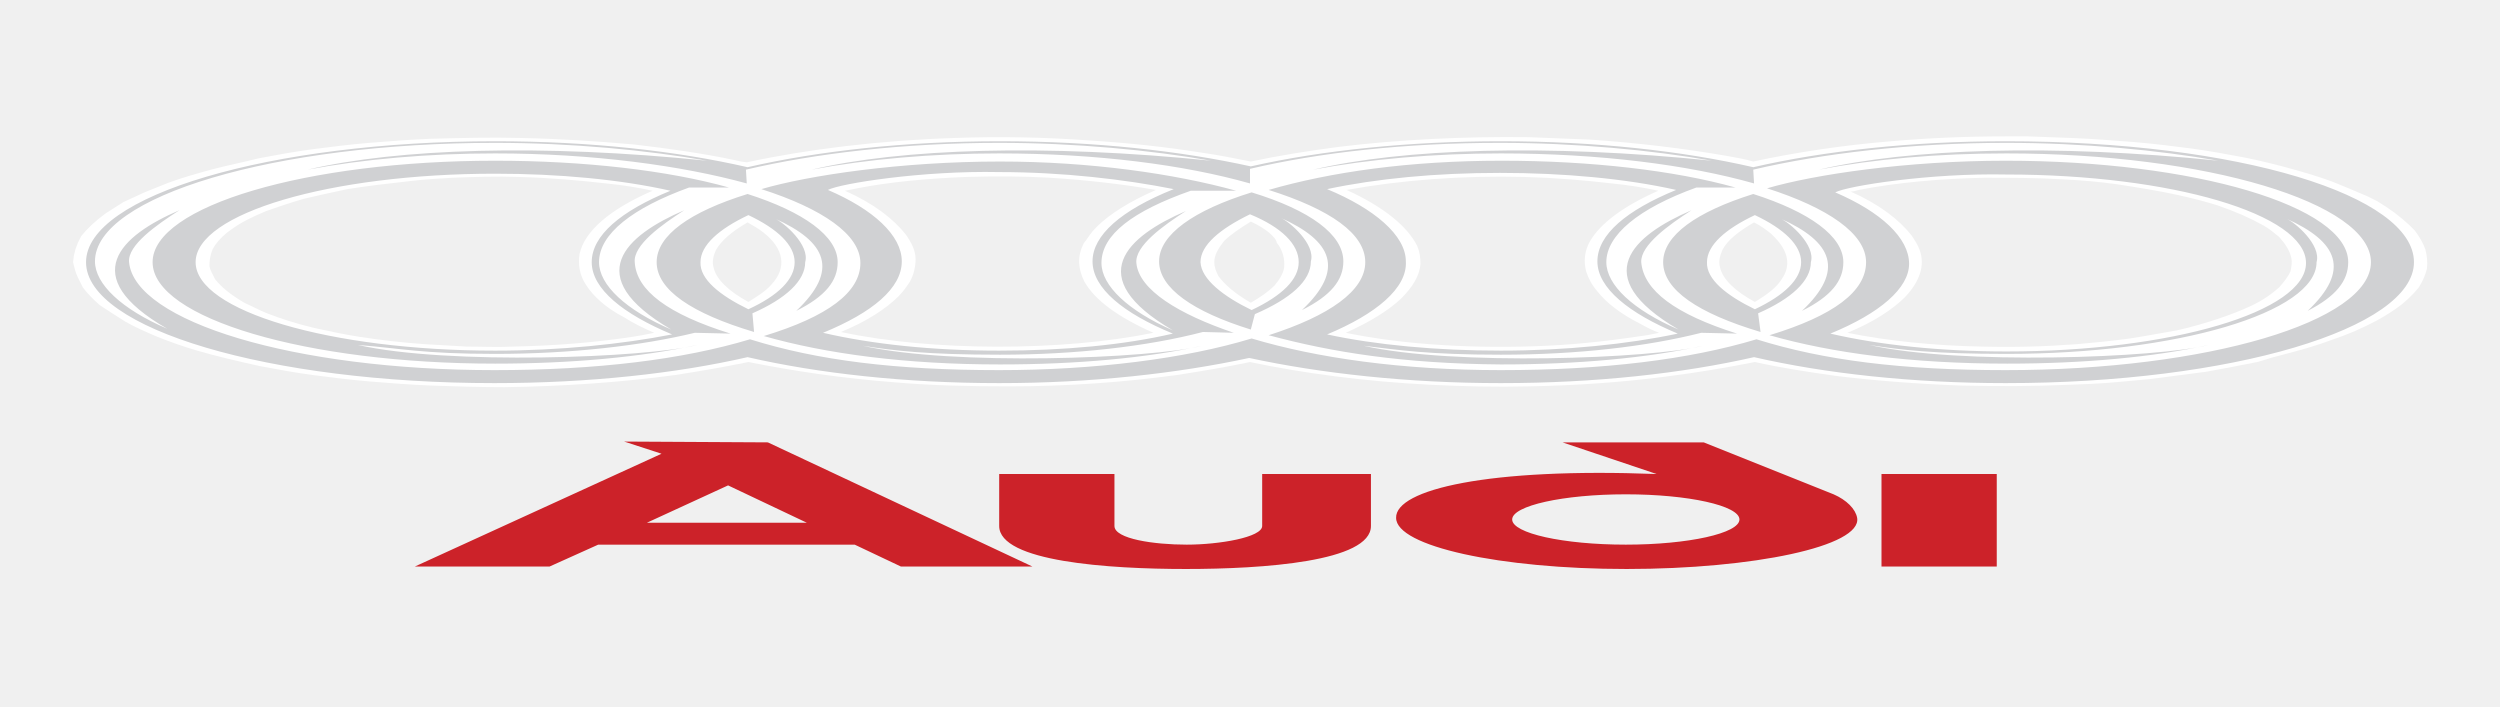
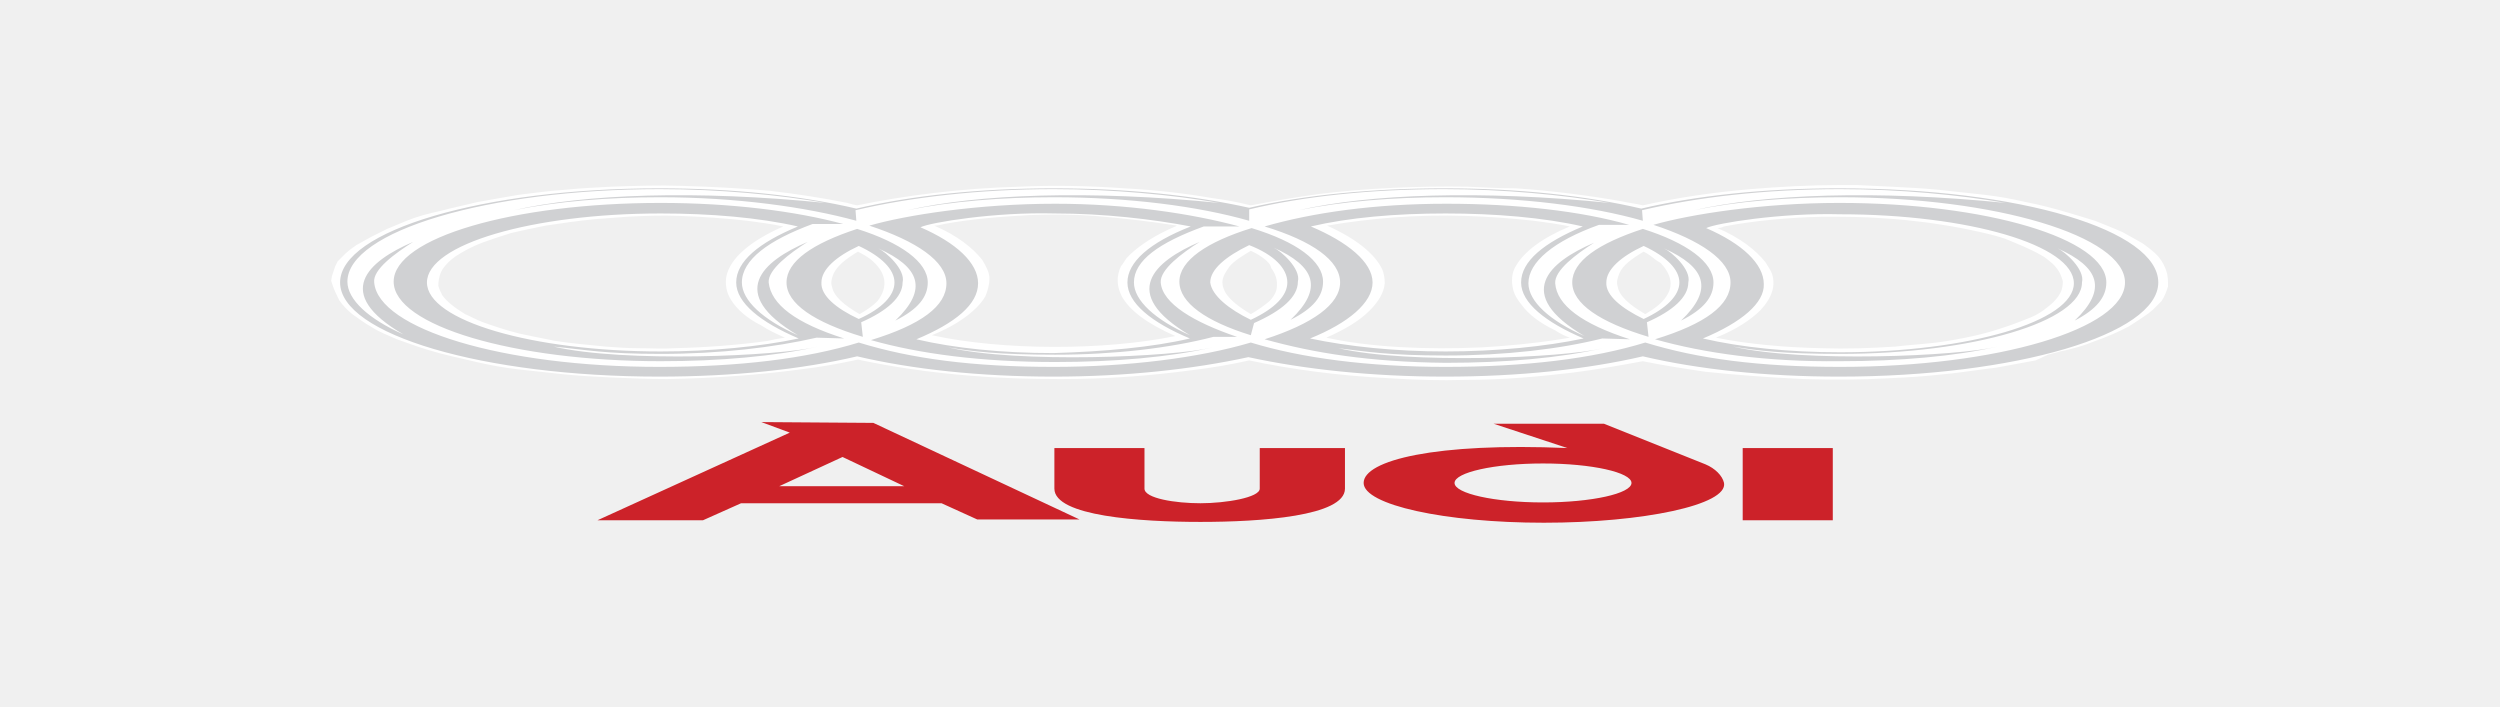
- <svg xmlns="http://www.w3.org/2000/svg" version="1.1" id="Layer_1" x="0px" y="0px" width="308" height="87" viewBox="0 0 308 87" style="enable-background:new 0 0 308 87;" xml:space="preserve">
+ <svg xmlns="http://www.w3.org/2000/svg" version="1.1" id="Layer_1" x="0px" y="0px" viewBox="0 0 308 87" style="enable-background:new 0 0 308 87;" xml:space="preserve">
  <style type="text/css">
	.st0{fill-rule:evenodd;clip-rule:evenodd;fill:#CC2229;}
	.st1{fill-rule:evenodd;clip-rule:evenodd;fill:#FFFFFF;}
	.st2{fill-rule:evenodd;clip-rule:evenodd;fill:#D0D1D3;}
</style>
  <g>
-     <path class="st0" d="M246,58.4v11.4h-14.2V58.4H246z M200.3,60.9c7.7,0,14,1.4,14,3.1c0,1.7-6.3,3.1-14,3.1s-14-1.4-14-3.1   C186.3,62.3,192.6,60.9,200.3,60.9z M204.1,58.4l-11.6-3.9h17.4l16,6.4c1.6,0.7,2.7,1.8,2.9,2.9c0.6,3.5-12.8,6.3-28.4,6.3   s-28.4-2.8-28.4-6.3C171.9,60.3,183.4,57.6,204.1,58.4L204.1,58.4z M137.3,64.8c0,1.6,4.9,2.3,8.9,2.3s9.3-0.9,9.3-2.3v-6.4h13.4   v6.4c0,4.4-13.3,5.3-22.8,5.3c-9.5,0-23-0.9-23-5.3v-6.4h14.2V64.8z M94.6,54.5l32.6,15.3H111l-5.7-2.7H73.7l-6,2.7H51.1l30.4-13.9   l-4.6-1.5L94.6,54.5L94.6,54.5z M99.4,64.4H79.7l10-4.6L99.4,64.4L99.4,64.4z" />
-     <path class="st1" d="M244.2,42.7c4,0.1,7.7,0,11.7-0.3c2.2-0.2,4.4-0.4,6.5-0.7c2-0.3,4-0.7,5.8-1c1.8-0.4,3.5-0.9,5-1.4   c1.5-0.5,2.8-1,4.1-1.6c1.5-0.7,2.6-1.5,3.5-2.3c0.6-0.7,1.1-1.3,1.4-2c0.1-0.5,0.2-1.1,0.1-1.6c-0.2-0.9-0.7-1.7-1.5-2.6   c-0.6-0.5-1.2-1-1.9-1.4c-1.6-0.9-3.4-1.7-5.7-2.5c-1.6-0.5-3.2-0.9-5-1.3c-2.3-0.5-4.8-0.9-7.4-1.3c-2.1-0.3-4.4-0.5-6.6-0.6   c-3.2-0.2-6.4-0.2-9.7-0.2c-5.4,0.1-10.9,0.6-15.5,1.5c-0.3,0.1-0.7,0.2-1,0.2c3.6,1.6,6,3.5,7.5,5.4c0.4,0.6,0.8,1.2,1,1.8   c0.7,1.9,0,3.9-1.8,5.8c-1.5,1.5-3.9,3.1-7.1,4.4C232.5,42,238.4,42.6,244.2,42.7L244.2,42.7z M218.2,28.8c-0.6-0.5-1.3-1-2.1-1.4   c-1.9,1.1-3.3,2.2-3.9,3.4c-0.3,0.7-0.5,1.4-0.3,2.1c0.3,1.5,1.9,3,4.3,4.3c1.5-0.9,2.7-1.8,3.3-2.8c1.2-1.7,0.8-3.5-0.9-5.2   L218.2,28.8z M190.5,42.6c4.4-0.2,8.4-0.7,12.4-1.3l1.5-0.3c-0.8-0.3-1.6-0.7-2.3-1.1c-2.4-1.2-4.2-2.6-5.3-4   c-0.7-0.8-1.1-1.6-1.4-2.5c-0.3-1.2-0.2-2.5,0.5-3.7c1.3-2.2,4.1-4.3,8.4-6.2c-1.8-0.4-3.7-0.7-5.7-0.9c-3.4-0.4-7.1-0.7-10.8-0.8   c-7.7-0.2-15.3,0.4-21.9,1.6c4.6,2.1,7.5,4.5,8.7,6.9c0.3,0.7,0.4,1.4,0.4,2.2c-0.1,1.5-1,2.9-2.4,4.3c-1.6,1.5-3.9,2.9-6.8,4.2   C173,42.5,182,43,190.5,42.6L190.5,42.6z M156.4,28.7c-0.6-0.5-1.4-1-2.3-1.4c-1.3,0.8-2.5,1.6-3.3,2.4c-0.7,0.9-1.2,1.7-1.2,2.6   c0,0.6,0.2,1.1,0.5,1.7c0.8,1.1,2.1,2.2,4,3.3c1.2-0.7,2.2-1.4,2.9-2.1c0.6-0.7,1.1-1.5,1.2-2.2c0.1-1-0.1-2.1-0.9-3.1   C157.2,29.4,156.8,29.1,156.4,28.7L156.4,28.7z M134.6,28.5c1.4-1.6,3.6-3.1,6.5-4.5l1.1-0.5l0.2-0.1c-4-0.7-8.3-1.2-13-1.5   c-3.4-0.2-7-0.2-10.4-0.1c-4.8,0.2-9.3,0.6-13.4,1.4c-0.5,0.1-1,0.2-1.5,0.3c3.6,1.6,6,3.5,7.5,5.4c0.7,1,1.2,2,1.2,3   c0,0.9-0.2,1.9-0.7,2.8c-0.4,0.6-0.8,1.2-1.4,1.8c-1.5,1.5-3.9,3.1-7.1,4.4c11.1,2.4,27.3,2.4,38.5,0.1c-4.3-1.9-7.2-4-8.5-6.3   c-0.8-1.6-0.9-3.1-0.1-4.7C133.9,29.5,134.2,29,134.6,28.5L134.6,28.5z M94,28.6c-0.5-0.4-1.2-0.8-1.9-1.2   c-1.9,1.1-3.2,2.2-3.9,3.4c-0.3,0.7-0.5,1.4-0.3,2.1c0.3,1.5,1.9,3,4.3,4.3c1.1-0.7,2.1-1.3,2.8-2.1C97,33,96.6,30.6,94,28.6z    M72.2,35.1c-0.8-1.2-1-2.5-0.8-3.8c0.6-2.8,3.7-5.5,9-7.8c-1.8-0.4-3.7-0.7-5.7-0.9c-3.5-0.4-7.1-0.7-10.8-0.8   c-2.8-0.1-5.5,0-8.2,0.1c-1.7,0.1-3.4,0.2-5.1,0.4c-2.7,0.3-5.3,0.6-7.8,1c-1.9,0.4-3.7,0.8-5.4,1.2c-1.7,0.5-3.2,1-4.6,1.5   c-1.7,0.7-3.1,1.4-4.2,2.2c-0.9,0.6-1.6,1.3-2.1,2l-0.3,0.5c-0.3,0.7-0.4,1.4-0.4,2.1c0.1,0.5,0.4,1,0.7,1.6c0.8,1,1.9,1.9,3.6,2.9   c0.9,0.4,1.8,0.9,2.8,1.3c1.8,0.7,3.7,1.3,5.8,1.8c1.8,0.4,3.7,0.8,5.6,1.1c2.6,0.4,5.2,0.7,8,0.9c1.7,0.1,3.5,0.2,5.2,0.3   c1.9,0,3.8,0.1,5.7,0c5.1-0.1,10.1-0.5,14.7-1.2l1.2-0.2l1.5-0.3c-1.4-0.6-2.6-1.2-3.7-1.9C74.6,37.9,73.1,36.5,72.2,35.1z    M278.1,44.6c-2,0.4-4.1,0.8-6.3,1.2c-2.3,0.3-4.6,0.6-6.9,0.9c-2.4,0.2-4.9,0.5-7.4,0.6l-2.5,0.1c-4.5,0.2-8.9,0.2-13.4,0.1   c-5.4-0.2-10.6-0.6-15.5-1.2c-3.5-0.5-6.8-1-9.9-1.7c-3.5,0.7-7.1,1.3-11,1.8c-5.4,0.7-11.1,1.1-16.9,1.2c-4,0.1-8.1,0-12.1-0.2   c-8-0.4-15.6-1.4-22.2-2.8c-2.8,0.6-5.8,1.1-9,1.6c-6.6,0.9-13.5,1.4-20.7,1.4c-4.8,0-9.5-0.1-14.1-0.5c-6.5-0.5-12.5-1.4-18-2.5   c-2.9,0.6-5.8,1.1-9,1.6c-6.6,0.9-13.8,1.4-21.1,1.5c-3,0-6-0.1-9-0.2c-2.5-0.1-5.1-0.3-7.5-0.5c-2.4-0.2-4.8-0.5-7.1-0.8   c-2.2-0.3-4.4-0.7-6.5-1.1c-2.7-0.6-5.3-1.2-7.7-1.9c-1.7-0.5-3.4-1.1-4.9-1.7c-1.4-0.6-2.8-1.2-4-1.9c-1.1-0.7-2.2-1.4-3.1-2   c-0.8-0.7-1.5-1.4-2.1-2.2c-0.4-0.8-0.8-1.5-1-2.3L9,32.3l0.1-0.8l0.2-0.8l0.3-0.8l0.4-0.8l0.6-0.7l0.7-0.7l0.8-0.7l0.9-0.7   l1.1-0.7l1.1-0.7l1.3-0.6l1.3-0.6l1.5-0.6l1.5-0.6c1.6-0.6,3.4-1.1,5.2-1.6c1.9-0.5,3.9-0.9,5.9-1.4c2.1-0.4,4.3-0.8,6.5-1.1   c2.3-0.3,4.7-0.6,7.1-0.8c2.5-0.2,5-0.4,7.5-0.5c3.7-0.1,7.5-0.2,11.2-0.1c4.8,0.1,9.4,0.4,13.9,0.8c4.3,0.5,8.5,1.1,12.3,1.9   l0.9,0.2L92,20c7.4-1.6,16.3-2.7,25.6-3c5.5-0.2,11.1-0.1,16.5,0.3c4.9,0.3,9.5,0.8,13.9,1.5c2.1,0.3,4.1,0.7,6.1,1.1   c3.3-0.7,7-1.3,10.8-1.8c7.3-0.9,15.5-1.3,23.4-1.2c2.5,0.1,5.1,0.2,7.6,0.3c5.9,0.4,11.6,1.1,16.8,2c1.1,0.2,2.3,0.4,3.3,0.7   c5.1-1.1,10.9-2,17-2.5c4.6-0.4,9.3-0.6,14.1-0.6l2.7,0l2.7,0.1l2.7,0.1c2.6,0.1,5.1,0.3,7.7,0.5c2.4,0.2,4.8,0.5,7.1,0.8   c2.2,0.3,4.4,0.7,6.5,1.1c2,0.4,4,0.9,5.8,1.4c1.8,0.5,3.5,1,5.1,1.6c1.5,0.6,2.9,1.2,4.3,1.8l1.2,0.6l1.1,0.7l1,0.7L296,27   l0.8,0.7l0.7,0.7c0.6,0.8,1,1.5,1.3,2.3c0.2,0.8,0.3,1.6,0.2,2.4c-0.2,0.8-0.5,1.5-1,2.3l-0.6,0.7l-0.7,0.7l-0.8,0.7   c-0.9,0.7-2,1.4-3.1,2c-1.7,0.9-3.5,1.7-5.6,2.4c-1.6,0.6-3.3,1.1-5.2,1.6l-1.9,0.5L278.1,44.6L278.1,44.6z" />
-     <path class="st2" d="M92.9,40.9c-7.7-2.3-12-5.2-12-8.6c0-3.3,4.1-6.2,11.2-8.4c6.9,2.2,11.1,5.2,11.1,8.4c0,2.3-1.5,4.2-5.1,6   c5.3-5,3.8-8.5-2.7-11.4c1.2,0.5,4.4,3.3,3.8,5.4c0,2.3-2.4,4.5-6.5,6.3L92.9,40.9L92.9,40.9z M297.4,32.3   c0,8.2-22.6,14.9-50.3,14.9c-11.6,0-22.3-1.2-31-3.2c-8.8,2-19.5,3.2-31.2,3.2c-11.5,0-22.2-1.2-31-3.1c-8.8,1.9-19.4,3.1-30.8,3.1   c-11.6,0-22.3-1.2-31-3.2c-8.7,2-19.5,3.2-31.2,3.2c-27.7,0-50.3-6.7-50.3-14.9S33.3,17.4,61,17.4c11.7,0,22.4,1.2,31.1,3.2   c8.7-2,19.5-3.2,31.1-3.2c11.7,0,22.3,1.2,30.9,3.1c8.8-2,19.7-3.1,30.8-3.1c11.7,0,22.4,1.2,31.1,3.2c8.7-2,19.5-3.2,31.1-3.2   C275.9,17.4,297.4,24.1,297.4,32.3L297.4,32.3z M247.2,18.9c-8.5,0-16.3,0.7-23.1,2c11.1-2.6,28.8-3.2,49.2-1.1   c-7.3-1.3-16.8-2.2-26.1-2.2c-11.8,0-22.7,1.3-31.2,3.3l0.1,1.7c-8.1-2.3-19.1-3.7-31.2-3.7c-8.2,0-16.2,0.7-23.1,2   c11-2.6,28.8-3.2,49.1-1.1c-7.3-1.3-16.8-2.2-26.1-2.2c-11.7,0-22.3,1.2-30.8,3.2v1.8c-8.1-2.3-18.9-3.7-30.9-3.7   c-8.2,0-16.2,0.7-23.1,2c11-2.6,28.8-3.2,49.2-1.1c-7.3-1.3-16.8-2.2-26.1-2.2c-11.7,0-22.7,1.3-31.2,3.3l0.1,1.7   C84,20.4,73,18.9,61,18.9c-8.2,0-16.2,0.7-23.1,2c11.1-2.6,28.8-3.2,49.2-1.1c-7.3-1.3-16.8-2.2-26.1-2.2   c-27.2,0-49.3,6.6-49.3,14.6c0,2.8,3.3,5.9,8.9,8.3C9.3,34,14.9,29,22.1,25.9c-2.8,1.8-6.4,4.3-6.2,6.4c0.7,7.3,20.3,13.3,45,13.3   c12.6,0,23.2-1.3,31.5-3.8c8.3,2.6,17.9,3.8,30.7,3.8c11.7,0,22.9-1.4,31.1-3.9c8,2.4,18.5,3.9,30.7,3.9c12.6,0,23.2-1.3,31.5-3.8   c8.3,2.6,17.9,3.8,30.7,3.8c24.8,0,45-6,45-13.3C292.1,25,271.8,18.9,247.2,18.9L247.2,18.9z M148.2,40.9c-6.9,1.8-15.8,2.8-25,2.8   c-9,0-13.1-0.5-16.9-1.1c11,2.5,35.5,1.6,41.8,0c-6.8,1.5-15.4,2.3-24.9,2.3c-11.6,0-21.4-1.3-29.1-3.5c7.9-2.4,11.9-5.4,11.9-9   c0-3.5-4.7-6.7-12.2-9.1c5.8-1.7,17.2-3.4,29.4-3.4c11.1,0,21.5,1.5,29.1,3.6h-5.6c-7.1,2.5-11,5.4-11,8.9c0,2.8,3.3,5.9,8.8,8.3   c-11.3-6.6-5.6-11.6,1.6-14.7c-2.8,1.8-6.3,4.3-6.1,6.4c0.3,3.3,5.2,6.3,12,8.6L148.2,40.9L148.2,40.9z M154.1,40.6   c-7.1-2.2-11.3-5.1-11.3-8.4s4.3-6.3,11.4-8.5c7.2,2.2,11.3,5.2,11.3,8.5c0,2.3-1.5,4.2-5.1,6c5.3-5,3.8-8.5-2.7-11.4   c1.2,0.5,4.4,3.3,3.8,5.4c0,2.4-2.5,4.6-6.9,6.5L154.1,40.6L154.1,40.6z M156.3,41.3c7.5-2.4,11.9-5.5,11.9-9   c0-3.5-4.3-6.5-11.9-8.9c7.6-2.2,17.3-3.6,28.7-3.6c11,0,21.3,1.2,28.8,3.3l-4.8,0c-7.2,2.6-11.1,5.9-11.1,9.2   c0,2.8,3.3,5.9,8.9,8.3c-11.3-6.6-5.6-11.6,1.6-14.7c-2.8,1.8-6.3,4.3-6.2,6.4c0.3,3.5,4.2,6.4,11.8,8.8l-4.4-0.1   c-6.7,1.7-15.3,2.7-24.7,2.7c-9,0-12.7-0.6-16.9-1.1c11,2.5,35.5,1.6,41.8,0c-6.8,1.5-15.4,2.3-24.9,2.3   C172.8,44.8,164.1,43.4,156.3,41.3L156.3,41.3z M163.5,41.2c6,1.3,13.5,2,21.4,2c7.9,0,15.7-0.8,21.8-2.1c-6-2.5-9.9-5.6-9.9-8.9   c0-3.3,3.6-6.3,9.7-8.8c-6.2-1.4-13.9-2.1-21.7-2.1c-7.9,0-15.2,0.7-21.3,2c5.8,2.4,9.7,5.7,9.7,8.9   C173.4,35.5,169.5,38.7,163.5,41.2L163.5,41.2z M154.2,38.2c3.8-1.8,5.8-3.8,5.8-5.9c0-2.2-2.1-4.3-6-5.9c-3.7,1.8-6.1,3.8-6.1,5.9   C148,34.4,150.7,36.5,154.2,38.2z M144.5,41.1c-6.1-2.5-9.9-5.6-9.9-8.9c0-3.2,3.5-6.3,10-8.9c-6-1.2-13.7-2.1-21.5-2.1   c-9.4-0.2-19.6,1.4-21.1,2.2c5.6,2.4,9.1,5.6,9.1,8.8c0,3.3-3.6,6.3-9.7,8.8c6,1.4,13.5,2.2,21.7,2.2   C131.1,43.2,138.5,42.5,144.5,41.1L144.5,41.1z M90,41.1l-4.4-0.1C79,42.6,70.3,43.6,61,43.6c-9,0-11.7-0.7-16.9-1.1   c11,2.5,35.5,1.6,41.8,0C79,44,70.4,44.8,61,44.8c-23.2,0-42.2-5.6-42.2-12.5s19-12.5,42.2-12.5c11,0,21.3,1.2,28.8,3.3l-4.9,0   c-6.9,2.5-11.1,5.7-11.1,9.2c0,2.8,3.3,5.9,8.9,8.3C71.4,34,77.1,29,84.3,25.9c-2.8,1.8-6.3,4.3-6.1,6.4   C78.4,35.8,82.3,38.7,90,41.1L90,41.1z M92.2,38.1c3.7-1.7,5.7-3.7,5.7-5.8c0-2.1-2.1-4.1-5.7-5.8c-3.6,1.7-5.9,3.7-5.9,5.8   C86.2,34.4,88.7,36.4,92.2,38.1L92.2,38.1z M82.8,41.2c-6-2.5-9.9-5.6-9.9-8.9c0-3.3,3.6-6.3,9.7-8.8c-6.2-1.4-13.8-2.1-21.6-2.1   c-20.3,0-36.9,4.9-36.9,10.9c0,6,16.6,10.9,36.9,10.9C68.9,43.2,76.7,42.4,82.8,41.2L82.8,41.2z M216.9,40.9   c-7.7-2.3-12-5.2-12-8.6c0-3.3,4.1-6.2,11.1-8.4c6.9,2.2,11.1,5.2,11.1,8.4c0,2.3-1.5,4.2-5.1,6c5.3-5,3.8-8.5-2.7-11.4   c1.2,0.5,4.4,3.3,3.8,5.4c0,2.3-2.4,4.5-6.5,6.3L216.9,40.9L216.9,40.9z M218,41.3c7.9-2.4,11.9-5.4,11.9-9c0-3.5-4.7-6.7-12.2-9.1   c5.8-1.7,17.2-3.4,29.4-3.4c23.2,0,42.2,5.6,42.2,12.5c0,2.3-1.5,4.2-5,6c5.3-5,3.8-8.5-2.7-11.4c1.2,0.5,4.4,3.3,3.8,5.4   c0,6.2-17.2,11.3-38.2,11.3c-9,0-13.1-0.5-16.9-1.1c11,2.5,35.5,1.6,41.8,0c-6.8,1.5-15.4,2.3-24.8,2.3   C235.5,44.8,225.7,43.5,218,41.3z M225.5,41.1c6,1.4,13.6,2.2,21.7,2.2c20.3,0,36.9-4.9,36.9-10.9c0-6-16.6-10.9-36.9-10.9   c-9.4-0.2-19.6,1.4-21.1,2.2c5.6,2.4,9.1,5.6,9.1,8.8C235.2,35.5,231.6,38.6,225.5,41.1L225.5,41.1z M216.2,38.1   c3.6-1.7,5.7-3.7,5.7-5.8c0-2.1-2.1-4.1-5.7-5.8c-3.6,1.7-5.9,3.7-5.9,5.8C210.2,34.4,212.7,36.4,216.2,38.1z" />
+     <path class="st0" d="M225.8,55.2v8.9h-11.1v-8.9H225.8z M190.1,57.1c6,0,10.9,1.1,10.9,2.4s-4.9,2.4-10.9,2.4s-10.9-1.1-10.9-2.4   S184.1,57.1,190.1,57.1z M193.1,55.2l-9.1-3h13.6l12.5,5c1.2,0.5,2.1,1.4,2.3,2.3c0.5,2.7-10,4.9-22.2,4.9   c-12.2,0-22.2-2.2-22.2-4.9C168,56.7,176.9,54.5,193.1,55.2L193.1,55.2z M141,60.2c0,1.2,3.8,1.8,6.9,1.8c3.1,0,7.3-0.7,7.3-1.8v-5   h10.5v5c0,3.4-10.4,4.1-17.8,4.1c-7.4,0-18-0.7-18-4.1v-5H141V60.2L141,60.2z M107.6,52.1l25.4,11.9h-12.6L116,62H91.3l-4.7,2.1   h-13l23.7-10.8L93.8,52L107.6,52.1L107.6,52.1z M111.4,59.9H96l7.8-3.6L111.4,59.9L111.4,59.9z" />
+     <path class="st1" d="M224.4,42.9c3.1,0.1,6,0,9.1-0.2c1.7-0.2,3.4-0.3,5.1-0.5c1.6-0.2,3.1-0.5,4.5-0.8c1.4-0.3,2.7-0.7,3.9-1.1   c1.2-0.4,2.2-0.8,3.2-1.2c1.2-0.5,2-1.2,2.7-1.8c0.5-0.5,0.9-1,1.1-1.6c0.1-0.4,0.2-0.9,0.1-1.2c-0.2-0.7-0.5-1.3-1.2-2   c-0.5-0.4-0.9-0.8-1.5-1.1c-1.2-0.7-2.7-1.3-4.4-2c-1.2-0.4-2.5-0.7-3.9-1c-1.8-0.4-3.7-0.7-5.8-1c-1.6-0.2-3.4-0.4-5.2-0.5   c-2.5-0.2-5-0.2-7.6-0.2c-4.2,0.1-8.5,0.5-12.1,1.2c-0.2,0.1-0.5,0.2-0.8,0.2c2.8,1.2,4.7,2.7,5.9,4.2c0.3,0.5,0.6,0.9,0.8,1.4   c0.5,1.5,0,3-1.4,4.5c-1.2,1.2-3,2.4-5.5,3.4C215.3,42.4,219.9,42.8,224.4,42.9L224.4,42.9z M204.1,32.1c-0.5-0.4-1-0.8-1.6-1.1   c-1.5,0.9-2.6,1.7-3,2.7c-0.2,0.5-0.4,1.1-0.2,1.6c0.2,1.2,1.5,2.3,3.4,3.4c1.2-0.7,2.1-1.4,2.6-2.2c0.9-1.3,0.6-2.7-0.7-4.1   L204.1,32.1z M182.5,42.8c3.4-0.2,6.6-0.5,9.7-1l1.2-0.2c-0.6-0.2-1.2-0.5-1.8-0.9c-1.9-0.9-3.3-2-4.1-3.1c-0.5-0.6-0.9-1.2-1.1-2   c-0.2-0.9-0.2-2,0.4-2.9c1-1.7,3.2-3.4,6.6-4.8c-1.4-0.3-2.9-0.5-4.4-0.7c-2.7-0.3-5.5-0.5-8.4-0.6c-6-0.2-11.9,0.3-17.1,1.2   c3.6,1.6,5.9,3.5,6.8,5.4c0.2,0.5,0.3,1.1,0.3,1.7c-0.1,1.2-0.8,2.3-1.9,3.4c-1.2,1.2-3,2.3-5.3,3.3   C168.8,42.8,175.8,43.1,182.5,42.8L182.5,42.8z M155.9,32c-0.5-0.4-1.1-0.8-1.8-1.1c-1,0.6-2,1.2-2.6,1.9c-0.5,0.7-0.9,1.3-0.9,2   c0,0.5,0.2,0.9,0.4,1.3c0.6,0.9,1.6,1.7,3.1,2.6c0.9-0.5,1.7-1.1,2.3-1.6c0.5-0.5,0.9-1.2,0.9-1.7c0.1-0.8-0.1-1.6-0.7-2.4   C156.5,32.5,156.2,32.3,155.9,32L155.9,32z M138.8,31.8c1.1-1.2,2.8-2.4,5.1-3.5l0.9-0.4l0.2-0.1c-3.1-0.5-6.5-0.9-10.1-1.2   c-2.7-0.2-5.5-0.2-8.1-0.1c-3.7,0.2-7.3,0.5-10.5,1.1c-0.4,0.1-0.8,0.2-1.2,0.2c2.8,1.2,4.7,2.7,5.9,4.2c0.5,0.8,0.9,1.6,0.9,2.3   c0,0.7-0.2,1.5-0.5,2.2c-0.3,0.5-0.6,0.9-1.1,1.4c-1.2,1.2-3,2.4-5.5,3.4c8.7,1.9,21.3,1.9,30,0.1c-3.4-1.5-5.6-3.1-6.6-4.9   c-0.6-1.2-0.7-2.4-0.1-3.7C138.3,32.6,138.5,32.2,138.8,31.8L138.8,31.8z M107.2,31.9c-0.4-0.3-0.9-0.6-1.5-0.9   c-1.5,0.9-2.5,1.7-3,2.7c-0.2,0.5-0.4,1.1-0.2,1.6c0.2,1.2,1.5,2.3,3.4,3.4c0.9-0.5,1.6-1,2.2-1.6   C109.5,35.3,109.2,33.5,107.2,31.9z M90.1,37c-0.6-0.9-0.8-2-0.6-3c0.5-2.2,2.9-4.3,7-6.1c-1.4-0.3-2.9-0.5-4.4-0.7   c-2.7-0.3-5.5-0.5-8.4-0.6c-2.2-0.1-4.3,0-6.4,0.1c-1.3,0.1-2.7,0.2-4,0.3c-2.1,0.2-4.1,0.5-6.1,0.8c-1.5,0.3-2.9,0.6-4.2,0.9   c-1.3,0.4-2.5,0.8-3.6,1.2c-1.3,0.5-2.4,1.1-3.3,1.7c-0.7,0.5-1.2,1-1.6,1.6l-0.2,0.4c-0.2,0.5-0.3,1.1-0.3,1.6   c0.1,0.4,0.3,0.8,0.5,1.2c0.6,0.8,1.5,1.5,2.8,2.3c0.7,0.3,1.4,0.7,2.2,1c1.4,0.5,2.9,1,4.5,1.4c1.4,0.3,2.9,0.6,4.4,0.9   c2,0.3,4.1,0.5,6.2,0.7c1.3,0.1,2.7,0.2,4.1,0.2c1.5,0,3,0.1,4.4,0c4-0.1,7.9-0.4,11.5-0.9l0.9-0.2l1.2-0.2c-1.1-0.5-2-0.9-2.9-1.5   C92,39.2,90.8,38.1,90.1,37z M250.8,44.4c-1.6,0.3-3.2,0.6-4.9,0.9c-1.8,0.2-3.6,0.5-5.4,0.7c-1.9,0.2-3.8,0.4-5.8,0.5l-2,0.1   c-3.5,0.2-6.9,0.2-10.5,0.1c-4.2-0.2-8.3-0.5-12.1-0.9c-2.7-0.4-5.3-0.8-7.7-1.3c-2.7,0.5-5.5,1-8.6,1.4c-4.2,0.5-8.7,0.9-13.2,0.9   c-3.1,0.1-6.3,0-9.4-0.2c-6.2-0.3-12.2-1.1-17.3-2.2c-2.2,0.5-4.5,0.9-7,1.2c-5.2,0.7-10.5,1.1-16.2,1.1c-3.7,0-7.4-0.1-11-0.4   c-5.1-0.4-9.8-1.1-14-2c-2.3,0.5-4.5,0.9-7,1.2c-5.2,0.7-10.8,1.1-16.5,1.2c-2.3,0-4.7-0.1-7-0.2c-2-0.1-4-0.2-5.9-0.4   c-1.9-0.2-3.7-0.4-5.5-0.6c-1.7-0.2-3.4-0.5-5.1-0.9c-2.1-0.5-4.1-0.9-6-1.5c-1.3-0.4-2.7-0.9-3.8-1.3c-1.1-0.5-2.2-0.9-3.1-1.5   c-0.9-0.5-1.7-1.1-2.4-1.6c-0.6-0.5-1.2-1.1-1.6-1.7c-0.3-0.6-0.6-1.2-0.8-1.8l-0.2-0.6l0.1-0.6l0.2-0.6l0.2-0.6l0.3-0.6l0.5-0.5   l0.5-0.5l0.6-0.5l0.7-0.5l0.9-0.5l0.9-0.5l1-0.5l1-0.5l1.2-0.5l1.2-0.5c1.2-0.5,2.7-0.9,4.1-1.2c1.5-0.4,3-0.7,4.6-1.1   c1.6-0.3,3.4-0.6,5.1-0.9c1.8-0.2,3.7-0.5,5.5-0.6c2-0.2,3.9-0.3,5.9-0.4c2.9-0.1,5.9-0.2,8.7-0.1c3.7,0.1,7.3,0.3,10.8,0.6   c3.4,0.4,6.6,0.9,9.6,1.5l0.7,0.2l0.5,0.1c5.8-1.2,12.7-2.1,20-2.3c4.3-0.2,8.7-0.1,12.9,0.2c3.8,0.2,7.4,0.6,10.8,1.2   c1.6,0.2,3.2,0.5,4.8,0.9c2.6-0.5,5.5-1,8.4-1.4c5.7-0.7,12.1-1,18.3-0.9c2,0.1,4,0.2,5.9,0.2c4.6,0.3,9.1,0.9,13.1,1.6   c0.9,0.2,1.8,0.3,2.6,0.5c4-0.9,8.5-1.6,13.3-2c3.6-0.3,7.3-0.5,11-0.5h2.1l2.1,0.1l2.1,0.1c2,0.1,4,0.2,6,0.4   c1.9,0.2,3.7,0.4,5.5,0.6c1.7,0.2,3.4,0.5,5.1,0.9c1.6,0.3,3.1,0.7,4.5,1.1c1.4,0.4,2.7,0.8,4,1.2c1.2,0.5,2.3,0.9,3.4,1.4l0.9,0.5   l0.9,0.5L264,30l0.8,0.6l0.6,0.5l0.5,0.5c0.5,0.6,0.8,1.2,1,1.8c0.2,0.6,0.2,1.2,0.2,1.9c-0.2,0.6-0.4,1.2-0.8,1.8l-0.5,0.5   l-0.5,0.5l-0.6,0.5c-0.7,0.5-1.6,1.1-2.4,1.6c-1.3,0.7-2.7,1.3-4.4,1.9c-1.2,0.5-2.6,0.9-4.1,1.2l-1.5,0.4L250.8,44.4L250.8,44.4z" />
+     <path class="st2" d="M106.3,41.5c-6-1.8-9.4-4.1-9.4-6.7c0-2.6,3.2-4.8,8.7-6.6c5.4,1.7,8.7,4.1,8.7,6.6c0,1.8-1.2,3.3-4,4.7   c4.1-3.9,3-6.6-2.1-8.9c0.9,0.4,3.4,2.6,3,4.2c0,1.8-1.9,3.5-5.1,4.9L106.3,41.5L106.3,41.5z M265.9,34.8   c0,6.4-17.6,11.6-39.3,11.6c-9.1,0-17.4-0.9-24.2-2.5c-6.9,1.6-15.2,2.5-24.4,2.5c-9,0-17.3-0.9-24.2-2.4c-6.9,1.5-15.1,2.4-24,2.4   c-9.1,0-17.4-0.9-24.2-2.5c-6.8,1.6-15.2,2.5-24.4,2.5c-21.6,0-39.3-5.2-39.3-11.6s17.7-11.6,39.3-11.6c9.1,0,17.5,0.9,24.3,2.5   c6.8-1.6,15.2-2.5,24.3-2.5c9.1,0,17.4,0.9,24.1,2.4c6.9-1.6,15.4-2.4,24-2.4c9.1,0,17.5,0.9,24.3,2.5c6.8-1.6,15.2-2.5,24.3-2.5   C249.1,23.2,265.9,28.4,265.9,34.8L265.9,34.8z M226.7,24.3c-6.6,0-12.7,0.5-18,1.6c8.7-2,22.5-2.5,38.4-0.9   c-5.7-1-13.1-1.7-20.4-1.7c-9.2,0-17.7,1-24.4,2.6l0.1,1.3c-6.3-1.8-14.9-2.9-24.4-2.9c-6.4,0-12.6,0.5-18,1.6   c8.6-2,22.5-2.5,38.3-0.9c-5.7-1-13.1-1.7-20.4-1.7c-9.1,0-17.4,0.9-24,2.5v1.4c-6.3-1.8-14.8-2.9-24.1-2.9c-6.4,0-12.6,0.5-18,1.6   c8.6-2,22.5-2.5,38.4-0.9c-5.7-1-13.1-1.7-20.4-1.7c-9.1,0-17.7,1-24.4,2.6l0.1,1.3c-6.2-1.7-14.8-2.9-24.2-2.9   c-6.4,0-12.6,0.5-18,1.6c8.7-2,22.5-2.5,38.4-0.9c-5.7-1-13.1-1.7-20.4-1.7c-21.2,0-38.5,5.2-38.5,11.4c0,2.2,2.6,4.6,6.9,6.5   c-8.8-5.1-4.4-9,1.2-11.4c-2.2,1.4-5,3.4-4.8,5c0.5,5.7,15.8,10.4,35.1,10.4c9.8,0,18.1-1,24.6-3c6.5,2,14,3,24,3   c9.1,0,17.9-1.1,24.3-3c6.2,1.9,14.4,3,24,3c9.8,0,18.1-1,24.6-3c6.5,2,14,3,24,3c19.4,0,35.1-4.7,35.1-10.4S245.9,24.3,226.7,24.3   L226.7,24.3z M149.5,41.5c-5.4,1.4-12.3,2.2-19.5,2.2c-7,0-10.2-0.4-13.2-0.9c8.6,2,27.7,1.2,32.6,0c-5.3,1.2-12,1.8-19.4,1.8   c-9.1,0-16.7-1-22.7-2.7c6.2-1.9,9.3-4.2,9.3-7c0-2.7-3.7-5.2-9.5-7.1c4.5-1.3,13.4-2.7,22.9-2.7c8.7,0,16.8,1.2,22.7,2.8h-4.4   c-5.5,2-8.6,4.2-8.6,6.9c0,2.2,2.6,4.6,6.9,6.5c-8.8-5.2-4.4-9.1,1.2-11.5c-2.2,1.4-4.9,3.4-4.8,5c0.2,2.6,4.1,4.9,9.4,6.7   L149.5,41.5L149.5,41.5z M154.1,41.3c-5.5-1.7-8.8-4-8.8-6.6s3.4-4.9,8.9-6.6c5.6,1.7,8.8,4.1,8.8,6.6c0,1.8-1.2,3.3-4,4.7   c4.1-3.9,3-6.6-2.1-8.9c0.9,0.4,3.4,2.6,3,4.2c0,1.9-2,3.6-5.4,5.1L154.1,41.3L154.1,41.3z M155.8,41.8c5.9-1.9,9.3-4.3,9.3-7   c0-2.7-3.4-5.1-9.3-6.9c5.9-1.7,13.5-2.8,22.4-2.8c8.6,0,16.6,0.9,22.5,2.6h-3.7c-5.6,2-8.7,4.6-8.7,7.2c0,2.2,2.6,4.6,6.9,6.5   c-8.8-5.2-4.4-9.1,1.2-11.5c-2.2,1.4-4.9,3.4-4.8,5c0.2,2.7,3.3,5,9.2,6.9l-3.4-0.1c-5.2,1.3-11.9,2.1-19.3,2.1   c-7,0-9.9-0.5-13.2-0.9c8.6,2,27.7,1.2,32.6,0c-5.3,1.2-12,1.8-19.4,1.8C168.7,44.6,161.9,43.5,155.8,41.8L155.8,41.8z M161.4,41.7   c4.7,1,10.5,1.6,16.7,1.6s12.3-0.6,17-1.6c-4.7-2-7.7-4.4-7.7-6.9c0-2.6,2.8-4.9,7.6-6.9c-4.8-1.1-10.8-1.6-16.9-1.6   c-6.2,0-11.9,0.5-16.6,1.6c4.5,1.9,7.6,4.4,7.6,6.9C169.1,37.3,166.1,39.8,161.4,41.7L161.4,41.7z M154.1,39.4c3-1.4,4.5-3,4.5-4.6   c0-1.7-1.6-3.4-4.7-4.6c-2.9,1.4-4.8,3-4.8,4.6C149.3,36.4,151.4,38.1,154.1,39.4z M146.6,41.7c-4.8-2-7.7-4.4-7.7-6.9   c0-2.5,2.7-4.9,7.8-6.9c-4.7-0.9-10.7-1.6-16.8-1.6c-7.3-0.2-15.3,1.1-16.5,1.7c4.4,1.9,7.1,4.4,7.1,6.9c0,2.6-2.8,4.9-7.6,6.9   c4.7,1.1,10.5,1.7,16.9,1.7C136.1,43.3,141.9,42.8,146.6,41.7L146.6,41.7z M104,41.7l-3.4-0.1c-5.2,1.2-11.9,2-19.2,2   c-7,0-9.1-0.5-13.2-0.9c8.6,2,27.7,1.2,32.6,0c-5.4,1.2-12.1,1.8-19.4,1.8c-18.1,0-32.9-4.4-32.9-9.8S63.3,25,81.4,25   C90,25,98,26,103.9,27.6h-3.8c-5.4,2-8.7,4.4-8.7,7.2c0,2.2,2.6,4.6,6.9,6.5c-8.8-5.2-4.4-9.1,1.2-11.5c-2.2,1.4-4.9,3.4-4.8,5   C95,37.5,98,39.8,104,41.7L104,41.7z M105.8,39.3c2.9-1.3,4.4-2.9,4.4-4.5s-1.6-3.2-4.4-4.5c-2.8,1.3-4.6,2.9-4.6,4.5   C101.1,36.4,103,38,105.8,39.3L105.8,39.3z M98.4,41.7c-4.7-2-7.7-4.4-7.7-6.9c0-2.6,2.8-4.9,7.6-6.9c-4.8-1.1-10.8-1.6-16.9-1.6   c-15.8,0-28.8,3.8-28.8,8.5s13,8.5,28.8,8.5C87.6,43.3,93.7,42.7,98.4,41.7L98.4,41.7z M203.1,41.5c-6-1.8-9.4-4.1-9.4-6.7   c0-2.6,3.2-4.8,8.7-6.6c5.4,1.7,8.7,4.1,8.7,6.6c0,1.8-1.2,3.3-4,4.7c4.1-3.9,3-6.6-2.1-8.9c0.9,0.4,3.4,2.6,3,4.2   c0,1.8-1.9,3.5-5.1,4.9L203.1,41.5L203.1,41.5z M203.9,41.8c6.2-1.9,9.3-4.2,9.3-7c0-2.7-3.7-5.2-9.5-7.1   c4.5-1.3,13.4-2.7,22.9-2.7c18.1,0,32.9,4.4,32.9,9.8c0,1.8-1.2,3.3-3.9,4.7c4.1-3.9,3-6.6-2.1-8.9c0.9,0.4,3.4,2.6,3,4.2   c0,4.8-13.4,8.8-29.8,8.8c-7,0-10.2-0.4-13.2-0.9c8.6,2,27.7,1.2,32.6,0c-5.3,1.2-12,1.8-19.4,1.8   C217.6,44.6,209.9,43.5,203.9,41.8z M209.8,41.7c4.7,1.1,10.6,1.7,16.9,1.7c15.8,0,28.8-3.8,28.8-8.5c0-4.7-13-8.5-28.8-8.5   c-7.3-0.2-15.3,1.1-16.5,1.7c4.4,1.9,7.1,4.4,7.1,6.9C217.4,37.3,214.6,39.7,209.8,41.7L209.8,41.7z M202.5,39.3   c2.8-1.3,4.4-2.9,4.4-4.5s-1.6-3.2-4.4-4.5c-2.8,1.3-4.6,2.9-4.6,4.5C197.8,36.4,199.8,38,202.5,39.3z" />
  </g>
</svg>
